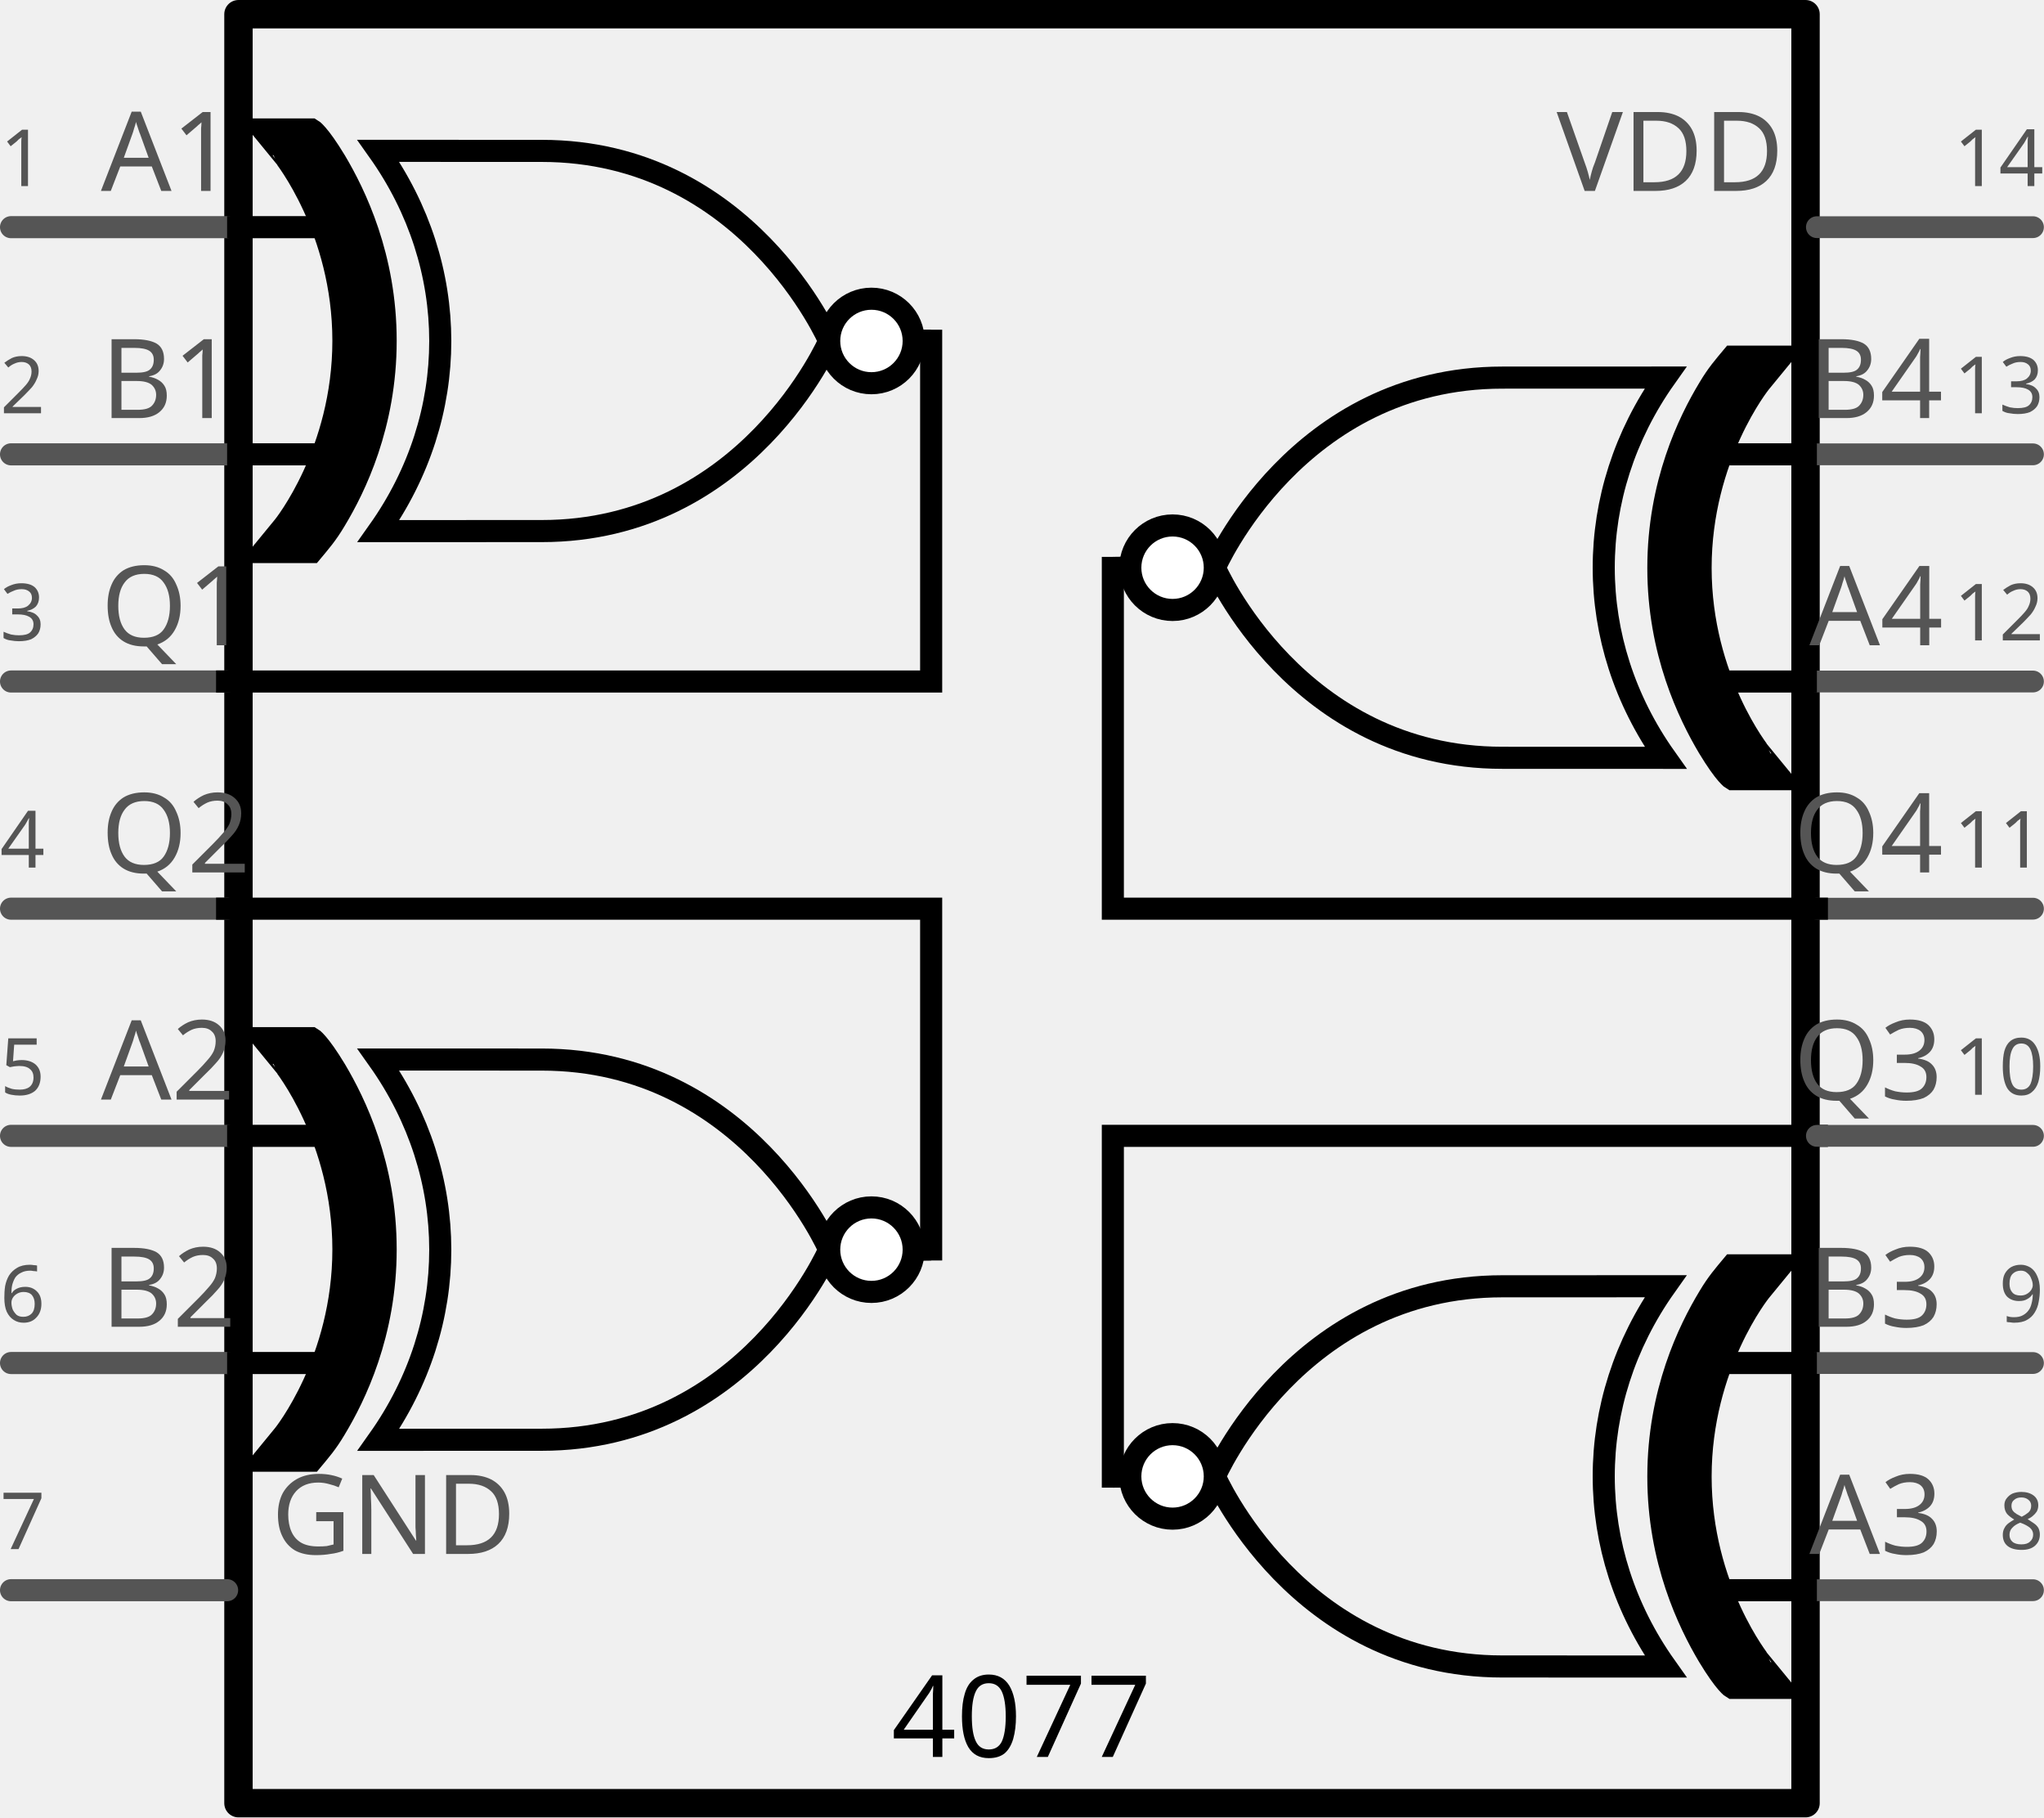
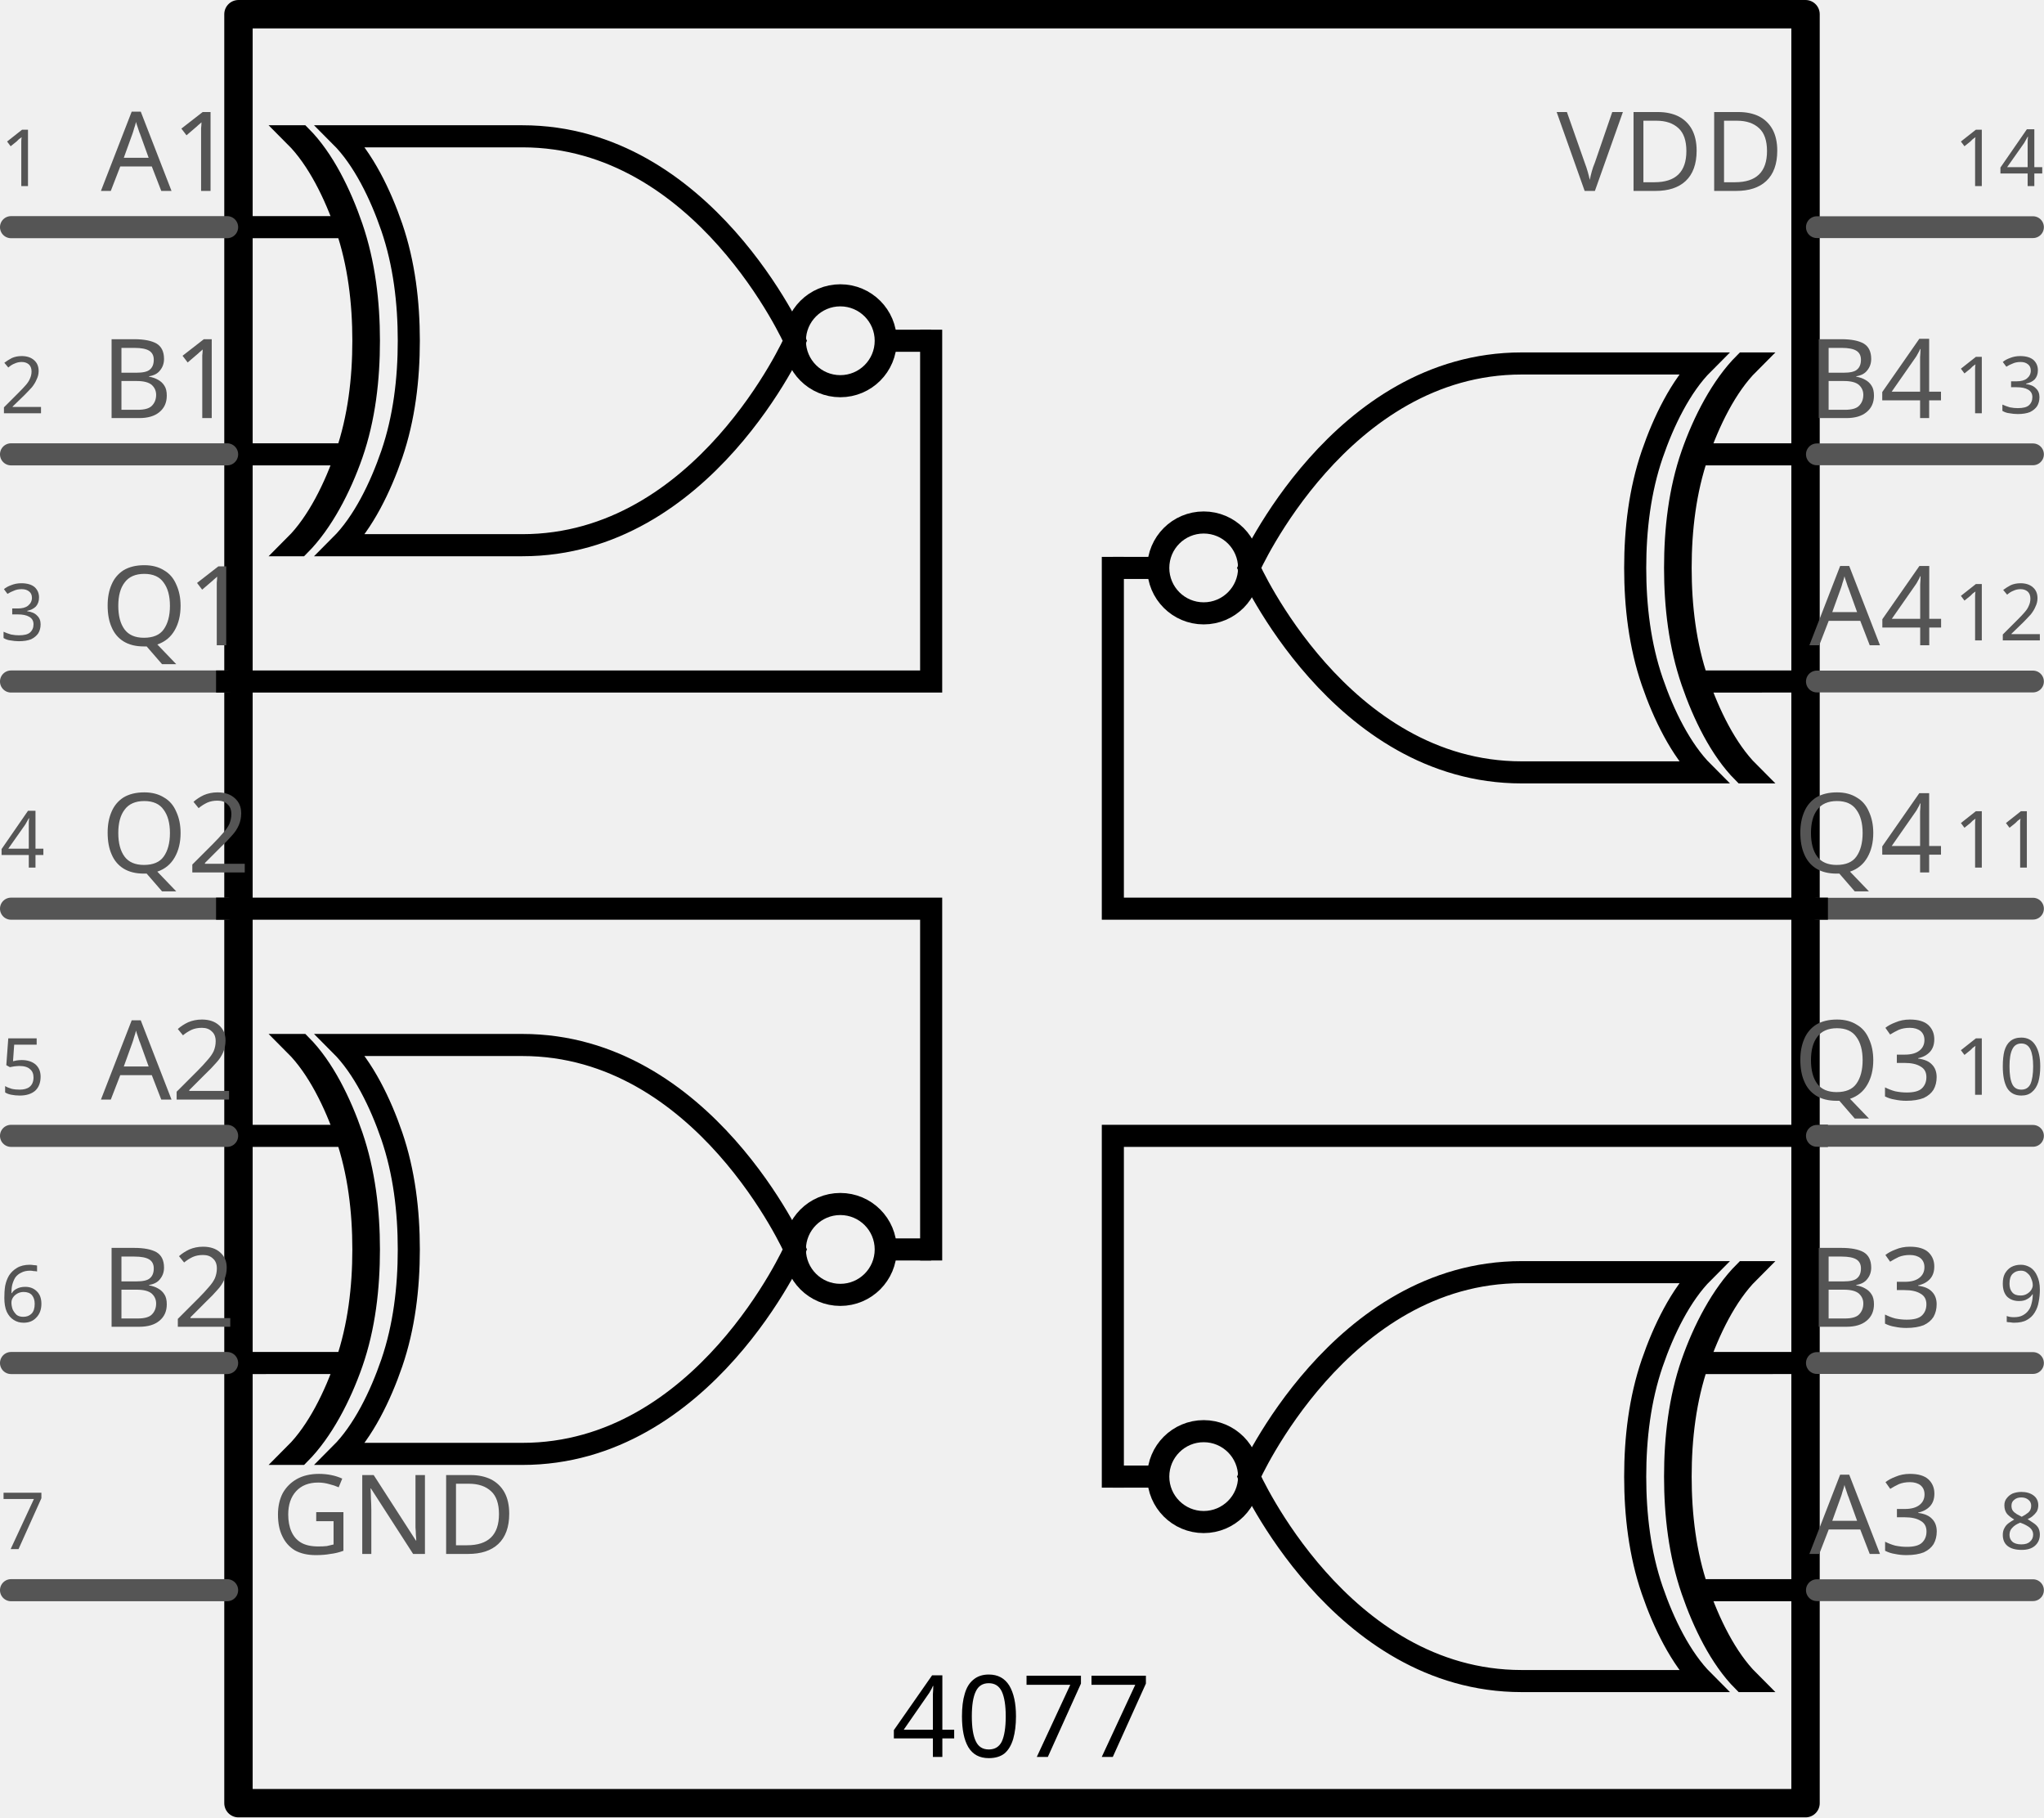
<svg xmlns="http://www.w3.org/2000/svg" xmlns:xlink="http://www.w3.org/1999/xlink" version="1.1" id="svg6563" viewBox="0 0 81 72" height="0.8in" width="0.9in">
  <defs id="defs6565" />
  <g transform="translate(0,-980.3621)" id="schematic">
    <g id="subpart1">
      <rect style="fill:none;stroke:#000000;stroke-width:1.125;stroke-linecap:round;stroke-linejoin:round" x="9.45" y="980.925" width="62.1" height="70.875" id="rect7" />
      <text font-size="4.5" id="label" x="40.476" y="1049.969" style="font-size:4.5px;font-family:'Droid Sans';text-anchor:middle;fill:#000000;stroke:none" font-family="'Droid Sans'">4077</text>
      <line style="fill:none;stroke:#555555;stroke-width:0.875;stroke-linecap:round;stroke-linejoin:round;stroke-opacity:1" x1="0.437" y1="1043.362" x2="9" y2="1043.362" id="line52" />
      <rect style="fill:none;stroke-width:0" x="0" y="1042.925" width="9" height="0.875" id="connector6pin" connectorName="7" />
      <rect style="fill:none;stroke-width:0" x="0" y="1042.925" width="0" height="0.875" id="connector6terminal" />
      <text style="font-style:normal;font-variant:normal;font-weight:normal;font-stretch:normal;font-size:3.125px;line-height:125%;font-family:'Droid Sans';-inkscape-font-specification:'Droid Sans, Normal';text-align:start;writing-mode:lr-tb;text-anchor:start;fill:#555555;fill-opacity:1;stroke:none;stroke-width:0" class="text" font-size="2.5pt" x="0" y="1041.737" id="text57">7</text>
      <line style="fill:none;stroke:#555555;stroke-width:0.864;stroke-linecap:round;stroke-linejoin:round;stroke-opacity:1" x1="72" y1="989.362" x2="80.563" y2="989.362" id="line59" />
      <rect style="fill:none;stroke-width:0" x="72" y="988.925" width="9" height="0.875" id="connector13pin" connectorname="14" />
      <text id="text6039" y="1041.925" x="10.75" style="font-style:normal;font-variant:normal;font-weight:normal;font-stretch:normal;font-size:4.375px;line-height:125%;font-family:'Droid Sans';-inkscape-font-specification:'Droid Sans, Normal';text-align:start;letter-spacing:0px;word-spacing:0px;writing-mode:lr-tb;text-anchor:start;fill:#555555;fill-opacity:1;stroke:none;stroke-width:1px;stroke-linecap:butt;stroke-linejoin:miter;stroke-opacity:1" xml:space="preserve" font-family="'Droid Sans'">
        <tspan y="1041.925" x="10.75" id="tspan6041">GND</tspan>
      </text>
      <text style="font-style:normal;font-variant:normal;font-weight:normal;font-stretch:normal;font-size:3.125px;line-height:125%;font-family:'Droid Sans';-inkscape-font-specification:'Droid Sans, Normal';text-align:end;writing-mode:lr-tb;text-anchor:end;fill:#555555;fill-opacity:1;stroke:none;stroke-width:0" class="text" font-size="2.5pt" x="81" y="987.737" id="text64">14</text>
      <rect style="fill:none;stroke-width:0" x="81" y="988.925" width="0" height="0.875" id="connector13terminal" />
      <text id="text5967" y="987.925" x="70.7" style="font-style:normal;font-variant:normal;font-weight:normal;font-stretch:normal;font-size:4.375px;line-height:125%;font-family:'Droid Sans';-inkscape-font-specification:'Droid Sans, Normal';text-align:start;letter-spacing:0px;word-spacing:0px;writing-mode:lr-tb;text-anchor:end;fill:#555555;fill-opacity:1;stroke:none;stroke-width:1px;stroke-linecap:butt;stroke-linejoin:miter;stroke-opacity:1" font-size="3.5pt" xml:space="preserve" font-family="'Droid Sans'">VDD</text>
      <g id="q4connector">
        <line id="line80" y2="1016.362" x2="80.563" y1="1016.362" x1="72" style="fill:none;stroke:#555555;stroke-width:0.864;stroke-linecap:round;stroke-linejoin:round;stroke-opacity:1" />
        <rect connectorname="11" id="connector10pin" height="0.875" width="9" y="1015.925" x="72" style="fill:none;stroke-width:0" />
        <rect style="fill:none;stroke-width:0" x="81" y="1015.925" width="0" height="0.875" id="connector10terminal" />
        <text id="text85" y="1014.737" x="81" font-size="2.5pt" class="text" style="font-style:normal;font-variant:normal;font-weight:normal;font-stretch:normal;font-size:3.125px;line-height:125%;font-family:'Droid Sans';-inkscape-font-specification:'Droid Sans, Normal';text-align:end;writing-mode:lr-tb;text-anchor:end;fill:#555555;fill-opacity:1;stroke:none;stroke-width:0">11</text>
        <text xml:space="preserve" font-size="3.5pt" style="font-style:normal;font-variant:normal;font-weight:normal;font-stretch:normal;font-size:4.375px;line-height:125%;font-family:'Droid Sans';-inkscape-font-specification:'Droid Sans, Normal';text-align:start;letter-spacing:0px;word-spacing:0px;writing-mode:lr-tb;text-anchor:end;fill:#555555;fill-opacity:1;stroke:none;stroke-width:1px;stroke-linecap:butt;stroke-linejoin:miter;stroke-opacity:1" x="77" y="1014.925" id="text5979">Q4</text>
        <path id="path9336" d="m 44.1,1002.862 0,13.5 27.9,0" style="fill:none;stroke:#000000;stroke-width:0.875;stroke-linecap:square;stroke-linejoin:miter;stroke-miterlimit:4;stroke-dasharray:none;stroke-opacity:1" />
      </g>
      <g id="q3connector">
        <path style="fill:none;stroke:#000000;stroke-width:0.875;stroke-linecap:square;stroke-linejoin:miter;stroke-miterlimit:4;stroke-dasharray:none;stroke-opacity:1" d="m 44.1,1038.862 0,-13.5 27.9,0" id="path9380" />
        <line style="fill:none;stroke:#555555;stroke-width:0.864;stroke-linecap:round;stroke-linejoin:round;stroke-opacity:1" x1="72" y1="1025.362" x2="80.563" y2="1025.362" id="line87" />
        <rect style="fill:none;stroke-width:0" x="72" y="1024.925" width="9" height="0.875" id="connector9pin" connectorname="10" />
        <text style="font-style:normal;font-variant:normal;font-weight:normal;font-stretch:normal;font-size:3.125px;line-height:125%;font-family:'Droid Sans';-inkscape-font-specification:'Droid Sans, Normal';text-align:end;writing-mode:lr-tb;text-anchor:end;fill:#555555;fill-opacity:1;stroke:none;stroke-width:0" class="text" font-size="2.5pt" x="81" y="1023.737" id="text92">10</text>
        <text xml:space="preserve" font-size="3.5pt" style="font-style:normal;font-variant:normal;font-weight:normal;font-stretch:normal;font-size:4.375px;line-height:125%;font-family:'Droid Sans';-inkscape-font-specification:'Droid Sans, Normal';text-align:start;letter-spacing:0px;word-spacing:0px;writing-mode:lr-tb;text-anchor:end;fill:#555555;fill-opacity:1;stroke:none;stroke-width:1px;stroke-linecap:butt;stroke-linejoin:miter;stroke-opacity:1" x="77" y="1023.925" id="text5973">Q3</text>
        <rect style="fill:none;stroke-width:0" x="81" y="1024.925" width="0" height="0.875" id="connector9terminal" />
      </g>
      <g id="q2connector">
        <line id="line31" y2="1016.362" x2="9" y1="1016.362" x1="0.437" style="fill:none;stroke:#555555;stroke-width:0.875;stroke-linecap:round;stroke-linejoin:round;stroke-opacity:1" />
        <rect connectorName="4" id="connector3pin" height="0.875" width="9" y="1015.925" x="5.5915206e-009" style="fill:none;stroke-width:0" />
        <rect style="fill:none;stroke-width:0" x="0" y="1015.925" width="0" height="0.875" id="connector3terminal" />
        <text id="text36" y="1014.737" x="0" font-size="2.5pt" class="text" style="font-style:normal;font-variant:normal;font-weight:normal;font-stretch:normal;font-size:3.125px;line-height:125%;font-family:'Droid Sans';-inkscape-font-specification:'Droid Sans, Normal';text-align:start;writing-mode:lr-tb;text-anchor:start;fill:#555555;fill-opacity:1;stroke:none;stroke-width:0">4</text>
        <text id="text6033" y="1014.925" x="4" style="font-style:normal;font-variant:normal;font-weight:normal;font-stretch:normal;font-size:4.375px;line-height:125%;font-family:'Droid Sans';-inkscape-font-specification:'Droid Sans, Normal';text-align:start;letter-spacing:0px;word-spacing:0px;writing-mode:lr-tb;text-anchor:start;fill:#555555;fill-opacity:1;stroke:none;stroke-width:1px;stroke-linecap:butt;stroke-linejoin:miter;stroke-opacity:1" font-size="3.5pt" xml:space="preserve">Q2</text>
        <path id="path9358" d="m 36.9,1029.862 0,-13.5 -27.9,0" style="fill:none;stroke:#000000;stroke-width:0.875;stroke-linecap:square;stroke-linejoin:miter;stroke-miterlimit:4;stroke-dasharray:none;stroke-opacity:1" />
      </g>
      <g id="q1connector">
        <line style="fill:none;stroke:#555555;stroke-width:0.875;stroke-linecap:round;stroke-linejoin:round;stroke-opacity:1" x1="0.437" y1="1007.362" x2="9" y2="1007.362" id="line24" />
        <text style="font-style:normal;font-variant:normal;font-weight:normal;font-stretch:normal;font-size:3.125px;line-height:125%;font-family:'Droid Sans';-inkscape-font-specification:'Droid Sans, Normal';text-align:left;writing-mode:lr-tb;fill:#555555;fill-opacity:1;stroke:none;stroke-width:0" class="text" font-size="2.5pt" x="0" y="1005.737" id="text29">3</text>
        <text xml:space="preserve" font-size="3.5pt" style="font-style:normal;font-variant:normal;font-weight:normal;font-stretch:normal;font-size:4.375px;line-height:125%;font-family:'Droid Sans';-inkscape-font-specification:'Droid Sans, Normal';text-align:start;letter-spacing:0px;word-spacing:0px;writing-mode:lr-tb;text-anchor:start;fill:#555555;fill-opacity:1;stroke:none;stroke-width:1px;stroke-linecap:butt;stroke-linejoin:miter;stroke-opacity:1" x="4" y="1005.925" id="text5961">Q1</text>
        <rect style="fill:none;stroke-width:0" x="0" y="1006.925" width="9" height="0.875" id="connector2pin" connectorName="3" />
        <rect style="fill:none;stroke-width:0" x="0" y="1006.925" width="0" height="0.875" id="connector2terminal" />
        <path style="fill:none;stroke:#000000;stroke-width:0.875;stroke-linecap:square;stroke-linejoin:miter;stroke-miterlimit:4;stroke-dasharray:none;stroke-opacity:1" d="m 36.9,993.862 0,13.5 -27.9,0" id="path8338" />
      </g>
    </g>
    <g id="subpart2">
      <rect style="fill:none;stroke-width:0" x="0" y="988.925" width="0" height="0.875" id="connector0terminal" />
      <rect style="fill:none;stroke-width:0" x="0" y="997.925" width="0" height="0.875" id="connector1terminal" />
      <line id="line10" y2="989.362" x2="9" y1="989.362" x1="0.437" style="fill:none;stroke:#555555;stroke-width:0.875;stroke-linecap:round;stroke-linejoin:round;stroke-opacity:1" />
      <rect connectorName="1" id="connector0pin" height="0.875" width="9" y="988.925" x="0" style="fill:none;stroke-width:0" />
      <line id="line17" y2="998.362" x2="9" y1="998.362" x1="0.437" style="fill:none;stroke:#555555;stroke-width:0.875;stroke-linecap:round;stroke-linejoin:round;stroke-opacity:1" />
      <rect connectorName="2" id="connector1pin" height="0.875" width="9" y="997.925" x="0" style="fill:none;stroke-width:0" />
      <text id="text15" y="987.737" x="0" font-size="2.5pt" class="text" style="font-style:normal;font-variant:normal;font-weight:normal;font-stretch:normal;font-size:3.125px;line-height:125%;font-family:'Droid Sans';-inkscape-font-specification:'Droid Sans, Normal';text-align:start;writing-mode:lr-tb;text-anchor:start;fill:#555555;fill-opacity:1;stroke:none;stroke-width:0">1</text>
      <text id="text22" y="996.737" x="0" font-size="2.5pt" class="text" style="font-style:normal;font-variant:normal;font-weight:normal;font-stretch:normal;font-size:3.125px;line-height:125%;font-family:'Droid Sans';-inkscape-font-specification:'Droid Sans, Normal';text-align:start;writing-mode:lr-tb;text-anchor:start;fill:#555555;fill-opacity:1;stroke:none;stroke-width:0">2</text>
      <text xml:space="preserve" font-size="3.5pt" style="font-style:normal;font-variant:normal;font-weight:normal;font-stretch:normal;font-size:4.375px;line-height:125%;font-family:'Droid Sans';-inkscape-font-specification:'Droid Sans, Normal';text-align:start;letter-spacing:0px;word-spacing:0px;writing-mode:lr-tb;text-anchor:start;fill:#555555;fill-opacity:1;stroke:none;stroke-width:1px;stroke-linecap:butt;stroke-linejoin:miter;stroke-opacity:1" x="4" y="996.925" id="text5937" font-family="'Droid Sans'">B1</text>
      <text id="text5913" y="987.925" x="4" style="font-style:normal;font-variant:normal;font-weight:normal;font-stretch:normal;font-size:4.375px;line-height:125%;font-family:'Droid Sans';-inkscape-font-specification:'Droid Sans, Normal';text-align:start;letter-spacing:0px;word-spacing:0px;writing-mode:lr-tb;text-anchor:start;fill:#555555;fill-opacity:1;stroke:none;stroke-width:1px;stroke-linecap:butt;stroke-linejoin:miter;stroke-opacity:1" font-size="3.5pt" xml:space="preserve" font-family="'Droid Sans'">A1</text>
      <text style="font-style:normal;font-variant:normal;font-weight:normal;font-stretch:normal;font-size:3.125px;line-height:125%;font-family:'Droid Sans';-inkscape-font-specification:'Droid Sans, Normal';text-align:center;writing-mode:lr-tb;text-anchor:middle;display:none;fill:#555555;fill-opacity:1;stroke:none;stroke-width:0" class="text" font-size="2.5pt" x="42.349" y="992.237" id="text9783" font-family="'Droid Sans'">3</text>
      <text xml:space="preserve" font-size="3.5pt" style="font-style:normal;font-variant:normal;font-weight:normal;font-stretch:normal;font-size:4.375px;line-height:125%;font-family:'Droid Sans';-inkscape-font-specification:'Droid Sans, Normal';text-align:start;letter-spacing:0px;word-spacing:0px;writing-mode:lr-tb;text-anchor:start;display:none;fill:#555555;fill-opacity:1;stroke:none;stroke-width:1px;stroke-linecap:butt;stroke-linejoin:miter;stroke-opacity:1" x="36.264" y="992.425" id="text9787">Q1</text>
-       <g id="allSymbols0">
-         <g id="4001_1" transform="matrix(0.4511554,0,0,-0.4511554,1.546695,1005.153)" style="display:none;stroke-width:0.281;stroke-miterlimit:4;stroke-dasharray:none">
-           <path id="path8522" d="m 70.877,25 7.485,0.026" style="fill:none;stroke:#000000;stroke-width:1.939;stroke-linecap:butt;stroke-linejoin:miter;stroke-miterlimit:4;stroke-dasharray:none;stroke-opacity:1" />
-           <path id="path8340" d="m 24.5,15.051 -7.98,-10e-6" style="fill:none;stroke:#000000;stroke-width:1.939;stroke-linecap:butt;stroke-linejoin:miter;stroke-miterlimit:4;stroke-dasharray:none;stroke-opacity:1" />
-           <path transform="translate(8.122133e-8,-1.1452383e-5)" id="path8342" d="m 24.5,35 -7.98,0" style="fill:none;stroke:#000000;stroke-width:1.939;stroke-linecap:butt;stroke-linejoin:miter;stroke-miterlimit:4;stroke-dasharray:none;stroke-opacity:1" />
-           <g transform="translate(-6.78125,-0.0153445)" id="g8344" style="stroke-width:1.939;stroke-miterlimit:4;stroke-dasharray:none">
-             <g id="g8346" transform="translate(26.5,-39.5)" style="stroke-width:1.939;stroke-miterlimit:4;stroke-dasharray:none">
-               <path id="path8348" style="opacity:1;fill:none;fill-opacity:1;stroke:#000000;stroke-width:1.939;stroke-linecap:butt;stroke-linejoin:miter;stroke-miterlimit:4;stroke-dasharray:none;stroke-opacity:1" d="m 44.5,64.515 c 0,0 -8,18.515 -28,18.515 l -15.904,0.005 C 8.626,71.72 8.634,57.32 0.607,45.995 L 16.5,46 c 20,0 28,18.515 28,18.515 z" />
-               <circle transform="translate(-26.5,39.5)" id="circle8350" style="display:inline;overflow:visible;visibility:visible;fill:#ffffff;fill-opacity:1;stroke:#000000;stroke-width:1.939;stroke-linejoin:miter;stroke-miterlimit:4;stroke-dasharray:none;stroke-opacity:1;marker:none;enable-background:accumulate" cx="75" cy="25" r="4" />
-             </g>
-           </g>
+       <g style="stroke-width:0.875;stroke-miterlimit:4;stroke-dasharray:none" transform="matrix(0.9997766,0,0,0.9997766,0.9053753,0.2208989)" id="allSymbols0">
+         <g style="display:none;stroke-width:1.75;stroke-miterlimit:4;stroke-dasharray:none" transform="matrix(0.5001117,0,0,0.5001117,22.50277,418.0536)" id="4001_0">
+           <path style="fill:none;fill-rule:evenodd;stroke:#000000;stroke-width:1.75;stroke-linecap:butt;stroke-linejoin:miter;stroke-miterlimit:4;stroke-dasharray:none;stroke-opacity:1" d="m -19.806,1135.162 14.4,0 c 14.4,0 21.6,16.2 21.6,16.2 0,0 -7.2,16.2 -21.6,16.2 l -14.4,0 c 1.8,-1.8 3.156,-4.596 4.05,-7.2 0.985,-2.869 1.35,-5.966 1.35,-9 8e-6,-3.034 -0.365,-6.131 -1.35,-9 -0.894,-2.604 -2.25,-5.4 -4.05,-7.2 z" id="body-4001-0" />
+           <path style="fill:none;fill-rule:evenodd;stroke:#000000;stroke-width:1.75;stroke-linecap:butt;stroke-linejoin:miter;stroke-miterlimit:4;stroke-dasharray:none;stroke-opacity:1" d="m -27.006,1142.362 11.25,-2e-4" id="a-pin-4001-0" />
+           <path style="fill:none;fill-rule:evenodd;stroke:#000000;stroke-width:1.75;stroke-linecap:butt;stroke-linejoin:miter;stroke-miterlimit:4;stroke-dasharray:none;stroke-opacity:1" d="m -27.006,1160.362 11.25,-2e-4" id="b-pin-4001-0" />
+           <path style="fill:none;fill-rule:evenodd;stroke:#000000;stroke-width:1.75;stroke-linecap:butt;stroke-linejoin:miter;stroke-miterlimit:4;stroke-dasharray:none;stroke-opacity:1" d="m 23.394,1151.362 3.6,0" id="q-pin-4001-0" />
+           <circle style="fill:none;fill-opacity:0.441;stroke:#000000;stroke-width:1.75;stroke-linecap:butt;stroke-linejoin:miter;stroke-miterlimit:4;stroke-dasharray:none;stroke-dashoffset:0;stroke-opacity:1" id="not-q-4001-0" cx="19.794" cy="1151.362" r="3.6" />
        </g>
-         <g id="4011_1" transform="translate(72,945)" style="display:none">
-           <path id="path13143" d="m -35.786,48.874 0.686,-0.012" style="fill:none;stroke:#000000;stroke-width:0.875;stroke-linecap:butt;stroke-linejoin:miter;stroke-miterlimit:4;stroke-dasharray:none;stroke-opacity:1" />
-           <path id="path13145" d="m -59.4,53.362 -3.6,4e-6" style="fill:none;stroke:#000000;stroke-width:0.875;stroke-linecap:butt;stroke-linejoin:miter;stroke-miterlimit:4;stroke-dasharray:none;stroke-opacity:1" />
-           <path id="path13147" d="m -59.4,44.362 -3.6,0" style="fill:none;stroke:#000000;stroke-width:0.875;stroke-linecap:butt;stroke-linejoin:miter;stroke-miterlimit:4;stroke-dasharray:none;stroke-opacity:1" />
-           <g style="stroke:#000000;stroke-width:1.888;stroke-miterlimit:4;stroke-dasharray:none" id="g8370-6" transform="matrix(0.4630268,0,0,-0.4637432,-72.59626,59.73756)">
-             <circle r="4" cy="25" cx="75" style="display:inline;overflow:visible;visibility:visible;fill:none;fill-opacity:1;stroke:#000000;stroke-width:1.888;stroke-linejoin:miter;stroke-miterlimit:4;stroke-dasharray:none;stroke-opacity:1;marker:none;enable-background:accumulate" id="circle8372-9" transform="translate(0.5,-1.5)" />
-             <path d="m 51.915,41.5 c 9.963,0 18.049,-8.086 18.049,-18.049 0,-9.963 -8.086,-18.049 -18.049,-18.049 l -23.415,0 0,36.098 23.415,0 z" style="fill:none;fill-opacity:1;stroke:#000000;stroke-width:1.888;stroke-linecap:butt;stroke-linejoin:miter;stroke-miterlimit:4;stroke-dasharray:none;stroke-opacity:1" id="path8374-3" />
-           </g>
+         <g style="display:none;stroke-width:1.75;stroke-miterlimit:4;stroke-dasharray:none" transform="matrix(0.5001117,0,0,0.5001117,22.50277,418.0536)" id="4011_0">
+           <path id="body-4011-0" d="m -19.806,1135.162 14.4,0 c 14.4,0 21.6,7.2 21.6,16.2 0,9 -7.2,16.2 -21.6,16.2 l -14.4,0 0,-7.2 0,-9 0,-9 z" style="fill:none;fill-rule:evenodd;stroke:#000000;stroke-width:1.75;stroke-linecap:butt;stroke-linejoin:miter;stroke-miterlimit:4;stroke-dasharray:none;stroke-opacity:1" />
+           <path id="a-pin-4011-0" d="m -27.006,1142.362 7.2,0" style="fill:none;fill-rule:evenodd;stroke:#000000;stroke-width:1.75;stroke-linecap:butt;stroke-linejoin:miter;stroke-miterlimit:4;stroke-dasharray:none;stroke-opacity:1" />
+           <path id="b-pin-4011-0" d="m -27.006,1160.362 7.2,0" style="fill:none;fill-rule:evenodd;stroke:#000000;stroke-width:1.75;stroke-linecap:butt;stroke-linejoin:miter;stroke-miterlimit:4;stroke-dasharray:none;stroke-opacity:1" />
+           <path id="q-pin-4011-0" d="m 23.394,1151.362 3.6,0" style="fill:none;fill-rule:evenodd;stroke:#000000;stroke-width:1.75;stroke-linecap:butt;stroke-linejoin:miter;stroke-miterlimit:4;stroke-dasharray:none;stroke-opacity:1" />
+           <circle r="3.6" cy="1151.362" cx="19.794" id="not-q-4011-0" style="fill:none;fill-opacity:0.441;stroke:#000000;stroke-width:1.75;stroke-linecap:butt;stroke-linejoin:miter;stroke-miterlimit:4;stroke-dasharray:none;stroke-dashoffset:0;stroke-opacity:1" />
        </g>
-         <g id="4070_1" transform="translate(72,926.9999)" style="display:none">
-           <g style="stroke:#000000;stroke-width:2.091;stroke-miterlimit:4;stroke-dasharray:none" id="g8394-9" transform="matrix(0.4185,0,0,-0.4185,-68.64448,77.4745)">
-             <g style="stroke:#000000;stroke-width:2.091;stroke-miterlimit:4;stroke-dasharray:none" transform="translate(26.5,-39.5)" id="g8396-3">
-               <path d="m -2.75,81.5 c -1.597,2.644 -2.25,3 -2.25,3 l -4.656,0 2,-2.438 C -7.656,82.063 -2,75.062 -2,64.5 -2,53.938 -7.656,46.938 -7.656,46.938 l -2,-2.438 4.656,0 c 0.781,0.938 1.422,1.656 2.219,3 C -0.909,50.6 2,56.527 2,64.5 2,72.451 -0.897,78.379 -2.75,81.5 Z" style="fill:#000000;fill-opacity:1;fill-rule:evenodd;stroke:#000000;stroke-width:2.091;stroke-linecap:butt;stroke-linejoin:miter;stroke-miterlimit:4;stroke-dasharray:none;stroke-opacity:1" id="path8398-3" />
-             </g>
-             <g style="stroke:#000000;stroke-width:2.091;stroke-miterlimit:4;stroke-dasharray:none" id="g8400-6" transform="translate(26,-39.53592)">
-               <path id="path8402-0" style="opacity:1;fill:none;fill-opacity:1;stroke:#000000;stroke-width:2.091;stroke-linecap:butt;stroke-linejoin:miter;stroke-miterlimit:4;stroke-dasharray:none;stroke-opacity:1" d="m 44.5,64.515 c 0,0 -7.779,17.995 -27.225,17.995 l -15.464,0.005 C 9.619,71.518 9.627,57.522 1.822,46.515 l 15.453,0.005 c 19.446,0 27.225,17.995 27.225,17.995 z" />
-             </g>
-           </g>
-           <path id="path13006" d="m -39.102,66.874 4.002,-0.012" style="fill:none;stroke:#000000;stroke-width:0.875;stroke-linecap:butt;stroke-linejoin:miter;stroke-miterlimit:4;stroke-dasharray:none;stroke-opacity:1" />
-           <path id="path13008" d="m -59.4,71.362 -3.6,4e-6" style="fill:none;stroke:#000000;stroke-width:0.875;stroke-linecap:butt;stroke-linejoin:miter;stroke-miterlimit:4;stroke-dasharray:none;stroke-opacity:1" />
-           <path id="path13010" d="m -59.4,62.362 -3.6,0" style="fill:none;stroke:#000000;stroke-width:0.875;stroke-linecap:butt;stroke-linejoin:miter;stroke-miterlimit:4;stroke-dasharray:none;stroke-opacity:1" />
+         <g style="display:none;stroke-width:1.75;stroke-miterlimit:4;stroke-dasharray:none" transform="matrix(0.5001117,0,0,0.5001117,22.50277,418.0536)" id="4070_0">
+           <path style="fill:none;fill-rule:evenodd;stroke:#000000;stroke-width:1.75;stroke-linecap:butt;stroke-linejoin:miter;stroke-miterlimit:4;stroke-dasharray:none;stroke-opacity:1" d="m -19.806,1135.162 14.4,0 c 14.4,0 21.6,16.2 21.6,16.2 0,0 -7.2,16.2 -21.6,16.2 l -14.4,0 c 1.8,-1.8 3.156,-4.596 4.05,-7.2 0.985,-2.869 1.35,-5.966 1.35,-9 8e-6,-3.034 -0.365,-6.131 -1.35,-9 -0.894,-2.604 -2.25,-5.4 -4.05,-7.2 z" id="body-4070-0" />
+           <path id="xbar-4070-0" d="m -23.069,1167.562 -0.337,0 c 1.8,-1.8 3.156,-4.596 4.05,-7.2 0.985,-2.869 1.35,-5.966 1.35,-9 8e-6,-3.034 -0.365,-6.131 -1.35,-9 -0.894,-2.604 -2.25,-5.4 -4.05,-7.2 l 0.438,0 c 1.8,1.8 3.157,4.595 4.051,7.2 0.985,2.869 1.35,5.967 1.349,9 -10e-6,3.034 -0.35,6.136 -1.349,9 -0.913,2.615 -2.351,5.4 -4.151,7.2 z" style="fill:none;fill-rule:evenodd;stroke:#000000;stroke-width:1.75;stroke-linecap:butt;stroke-linejoin:miter;stroke-miterlimit:4;stroke-dasharray:none;stroke-opacity:1" />
+           <path style="fill:none;fill-rule:evenodd;stroke:#000000;stroke-width:1.75;stroke-linecap:butt;stroke-linejoin:miter;stroke-miterlimit:4;stroke-dasharray:none;stroke-opacity:1" d="m -27.006,1142.362 7.65,-3e-4" id="a-pin-4070-0" />
+           <path style="fill:none;fill-rule:evenodd;stroke:#000000;stroke-width:1.75;stroke-linecap:butt;stroke-linejoin:miter;stroke-miterlimit:4;stroke-dasharray:none;stroke-opacity:1" d="m -27.006,1160.362 7.65,-6e-4" id="b-pin-4070-0" />
+           <path style="fill:none;fill-rule:evenodd;stroke:#000000;stroke-width:1.75;stroke-linecap:butt;stroke-linejoin:miter;stroke-miterlimit:4;stroke-dasharray:none;stroke-opacity:1" d="m 16.194,1151.362 10.8,0" id="q-pin-4070-0" />
        </g>
-         <g id="4071_1" transform="translate(72,908.9999)" style="display:none">
-           <path id="path8422-2" style="fill:none;fill-opacity:1;stroke:#000000;stroke-width:0.875;stroke-linecap:butt;stroke-linejoin:miter;stroke-miterlimit:4;stroke-dasharray:none;stroke-opacity:1" d="m -41.482,84.862 c 0,0 -3.617,-8.368 -12.66,-8.368 l -7.191,-0.002 c 3.631,5.114 3.634,11.622 0.005,16.74 l 7.186,-0.002 c 9.043,0 12.66,-8.368 12.66,-8.368 z" />
-           <path style="fill:none;stroke:#000000;stroke-width:0.875;stroke-linecap:butt;stroke-linejoin:miter;stroke-miterlimit:4;stroke-dasharray:none;stroke-opacity:1" d="m -41.487,84.874 6.387,-0.012" id="path13014" />
-           <path style="fill:none;stroke:#000000;stroke-width:0.875;stroke-linecap:butt;stroke-linejoin:miter;stroke-miterlimit:4;stroke-dasharray:none;stroke-opacity:1" d="m -59.4,89.362 -3.6,4e-6" id="path13016" />
-           <path style="fill:none;stroke:#000000;stroke-width:0.875;stroke-linecap:butt;stroke-linejoin:miter;stroke-miterlimit:4;stroke-dasharray:none;stroke-opacity:1" d="m -59.4,80.362 -3.6,0" id="path13018" />
+         <g style="display:none;stroke-width:1.75;stroke-miterlimit:4;stroke-dasharray:none" transform="matrix(0.5001117,0,0,0.5001117,22.50277,418.0536)" id="4071_0">
+           <path id="body-4071-0" d="m -19.806,1135.162 14.4,0 c 14.4,0 21.6,16.2 21.6,16.2 0,0 -7.2,16.2 -21.6,16.2 l -14.4,0 c 1.8,-1.8 3.156,-4.596 4.05,-7.2 0.985,-2.869 1.35,-5.966 1.35,-9 8e-6,-3.034 -0.365,-6.131 -1.35,-9 -0.894,-2.604 -2.25,-5.4 -4.05,-7.2 z" style="fill:none;fill-rule:evenodd;stroke:#000000;stroke-width:1.75;stroke-linecap:butt;stroke-linejoin:miter;stroke-miterlimit:4;stroke-dasharray:none;stroke-opacity:1" />
+           <path id="a-pin-4071-0" d="m -27.006,1142.362 11.25,-2e-4" style="fill:none;fill-rule:evenodd;stroke:#000000;stroke-width:1.75;stroke-linecap:butt;stroke-linejoin:miter;stroke-miterlimit:4;stroke-dasharray:none;stroke-opacity:1" />
+           <path id="b-pin-4071-0" d="m -27.006,1160.362 11.25,-2e-4" style="fill:none;fill-rule:evenodd;stroke:#000000;stroke-width:1.75;stroke-linecap:butt;stroke-linejoin:miter;stroke-miterlimit:4;stroke-dasharray:none;stroke-opacity:1" />
+           <path id="q-pin-4071-0" d="m 16.194,1151.362 10.8,0" style="fill:none;fill-rule:evenodd;stroke:#000000;stroke-width:1.75;stroke-linecap:butt;stroke-linejoin:miter;stroke-miterlimit:4;stroke-dasharray:none;stroke-opacity:1" />
        </g>
-         <g id="4077_1" transform="translate(72,890.9999)" style="">
-           <g style="stroke:#000000;stroke-width:2.091;stroke-miterlimit:4;stroke-dasharray:none" id="g12739" transform="matrix(0.4185,0,0,-0.4185,433.9412,-75.07255)">
-             <g transform="translate(-1200.922,-450.1728)" id="g8442-3" style="stroke:#000000;stroke-width:2.091;stroke-miterlimit:4;stroke-dasharray:none">
-               <g id="g8444-2" transform="translate(26.5,-39.5)" style="stroke:#000000;stroke-width:2.091;stroke-miterlimit:4;stroke-dasharray:none">
-                 <path id="path8446-2" style="fill:#000000;fill-opacity:1;fill-rule:evenodd;stroke:#000000;stroke-width:2.091;stroke-linecap:butt;stroke-linejoin:miter;stroke-miterlimit:4;stroke-dasharray:none;stroke-opacity:1" d="m -2.75,81.5 c -1.597,2.644 -2.25,3 -2.25,3 l -4.656,0 2,-2.438 C -7.656,82.063 -2,75.062 -2,64.5 -2,53.938 -7.656,46.938 -7.656,46.938 l -2,-2.438 4.656,0 c 0.781,0.938 1.422,1.656 2.219,3 C -0.909,50.6 2,56.527 2,64.5 2,72.451 -0.897,78.379 -2.75,81.5 Z" />
-               </g>
-               <g transform="translate(26,-39.53592)" id="g8448-6" style="stroke:#000000;stroke-width:2.091;stroke-miterlimit:4;stroke-dasharray:none">
-                 <path d="m 44.5,64.515 c 0,0 -7.779,17.995 -27.225,17.995 l -15.464,0.005 C 9.619,71.518 9.627,57.522 1.822,46.515 l 15.453,0.005 c 19.446,0 27.225,17.995 27.225,17.995 z" style="opacity:1;fill:none;fill-opacity:1;stroke:#000000;stroke-width:2.091;stroke-linecap:butt;stroke-linejoin:miter;stroke-miterlimit:4;stroke-dasharray:none;stroke-opacity:1" id="path8450-9" />
-               </g>
-             </g>
-             <circle transform="scale(1,-1)" id="circle8452-0" style="display:inline;overflow:visible;visibility:visible;fill:#ffffff;fill-opacity:1;stroke:#000000;stroke-width:2.091;stroke-linejoin:miter;stroke-miterlimit:4;stroke-dasharray:none;stroke-opacity:1;marker:none;enable-background:accumulate" cx="-1126.422" cy="425.193" r="4" />
-           </g>
-           <path id="path13022" d="m -35.943,102.874 0.839,-0.012" style="fill:none;stroke:#000000;stroke-width:0.875;stroke-linecap:butt;stroke-linejoin:miter;stroke-miterlimit:4;stroke-dasharray:none;stroke-opacity:1" />
-           <path id="path13024" d="m -59.4,107.362 -3.6,10e-6" style="fill:none;stroke:#000000;stroke-width:0.875;stroke-linecap:butt;stroke-linejoin:miter;stroke-miterlimit:4;stroke-dasharray:none;stroke-opacity:1" />
-           <path id="path13026" d="m -59.4,98.362 -3.6,0" style="fill:none;stroke:#000000;stroke-width:0.875;stroke-linecap:butt;stroke-linejoin:miter;stroke-miterlimit:4;stroke-dasharray:none;stroke-opacity:1" />
+         <g style=";stroke-width:1.75;stroke-miterlimit:4;stroke-dasharray:none" transform="matrix(0.5001117,0,0,0.5001117,22.50277,418.0536)" id="4077_0">
+           <path style="fill:none;fill-rule:evenodd;stroke:#000000;stroke-width:1.75;stroke-linecap:butt;stroke-linejoin:miter;stroke-miterlimit:4;stroke-dasharray:none;stroke-opacity:1" d="m -19.806,1135.162 14.4,0 c 14.4,0 21.6,16.2 21.6,16.2 0,0 -7.2,16.2 -21.6,16.2 l -14.4,0 c 1.8,-1.8 3.156,-4.596 4.05,-7.2 0.985,-2.869 1.35,-5.966 1.35,-9 8e-6,-3.034 -0.365,-6.131 -1.35,-9 -0.894,-2.604 -2.25,-5.4 -4.05,-7.2 z" id="body-4077-0" />
+           <path id="xbar-4077-0" d="m -23.069,1167.562 -0.337,0 c 1.8,-1.8 3.156,-4.596 4.05,-7.2 0.985,-2.869 1.35,-5.966 1.35,-9 8e-6,-3.034 -0.365,-6.131 -1.35,-9 -0.894,-2.604 -2.25,-5.4 -4.05,-7.2 l 0.438,0 c 1.8,1.8 3.157,4.595 4.051,7.2 0.985,2.869 1.35,5.967 1.349,9 -10e-6,3.034 -0.35,6.136 -1.349,9 -0.913,2.615 -2.351,5.4 -4.151,7.2 z" style="fill:none;fill-rule:evenodd;stroke:#000000;stroke-width:1.75;stroke-linecap:butt;stroke-linejoin:miter;stroke-miterlimit:4;stroke-dasharray:none;stroke-opacity:1" />
+           <path style="fill:none;fill-rule:evenodd;stroke:#000000;stroke-width:1.75;stroke-linecap:butt;stroke-linejoin:miter;stroke-miterlimit:4;stroke-dasharray:none;stroke-opacity:1" d="m -27.006,1142.362 7.65,-3e-4" id="a-pin-4077-0" />
+           <path style="fill:none;fill-rule:evenodd;stroke:#000000;stroke-width:1.75;stroke-linecap:butt;stroke-linejoin:miter;stroke-miterlimit:4;stroke-dasharray:none;stroke-opacity:1" d="m -27.006,1160.362 7.65,-6e-4" id="b-pin-4077-0" />
+           <path style="fill:none;fill-rule:evenodd;stroke:#000000;stroke-width:1.75;stroke-linecap:butt;stroke-linejoin:miter;stroke-miterlimit:4;stroke-dasharray:none;stroke-opacity:1" d="m 23.394,1151.362 3.6,0" id="q-pin-4077-0" />
+           <circle style="fill:none;fill-opacity:0.441;stroke:#000000;stroke-width:1.75;stroke-linecap:butt;stroke-linejoin:miter;stroke-miterlimit:4;stroke-dasharray:none;stroke-dashoffset:0;stroke-opacity:1" id="not-q-4077-0" cx="19.794" cy="1151.362" r="3.6" />
        </g>
-         <g id="4081_1" transform="translate(72,872.9999)" style="display:none">
-           <g id="g8470-1" transform="matrix(0.465,0,0,-0.465,-72.01738,132.4872)" style="stroke:#000000;stroke-width:1.882;stroke-miterlimit:4;stroke-dasharray:none">
-             <path d="m 50.494,43 c 9.939,0 18.006,-8.064 18.006,-18 C 68.5,15.064 60.433,7 50.494,7 l -23.36,0 0,36 23.36,0 z" style="fill:none;fill-opacity:1;stroke:#000000;stroke-width:1.882;stroke-linecap:butt;stroke-linejoin:miter;stroke-miterlimit:4;stroke-dasharray:none;stroke-opacity:1" id="path8472-6" />
-           </g>
-           <path style="fill:none;stroke:#000000;stroke-width:0.875;stroke-linecap:butt;stroke-linejoin:miter;stroke-miterlimit:4;stroke-dasharray:none;stroke-opacity:1" d="m -40.165,120.874 5.065,-0.011" id="path13030" />
-           <path style="fill:none;stroke:#000000;stroke-width:0.875;stroke-linecap:butt;stroke-linejoin:miter;stroke-miterlimit:4;stroke-dasharray:none;stroke-opacity:1" d="m -59.4,125.362 -3.6,10e-6" id="path13032" />
-           <path style="fill:none;stroke:#000000;stroke-width:0.875;stroke-linecap:butt;stroke-linejoin:miter;stroke-miterlimit:4;stroke-dasharray:none;stroke-opacity:1" d="m -59.4,116.362 -3.6,0" id="path13034" />
+         <g style="display:none;stroke-width:1.75;stroke-miterlimit:4;stroke-dasharray:none" transform="matrix(0.5001117,0,0,0.5001117,22.50277,418.0536)" id="4081_0">
+           <path style="fill:none;fill-rule:evenodd;stroke:#000000;stroke-width:1.75;stroke-linecap:butt;stroke-linejoin:miter;stroke-miterlimit:4;stroke-dasharray:none;stroke-opacity:1" d="m -19.806,1135.162 14.4,0 c 14.4,0 21.6,7.2 21.6,16.2 0,9 -7.2,16.2 -21.6,16.2 l -14.4,0 0,-7.2 0,-9 0,-9 z" id="body-4081-0" />
+           <path style="fill:none;fill-rule:evenodd;stroke:#000000;stroke-width:1.75;stroke-linecap:butt;stroke-linejoin:miter;stroke-miterlimit:4;stroke-dasharray:none;stroke-opacity:1" d="m -27.006,1142.362 7.2,0" id="a-pin-4081-0" />
+           <path style="fill:none;fill-rule:evenodd;stroke:#000000;stroke-width:1.75;stroke-linecap:butt;stroke-linejoin:miter;stroke-miterlimit:4;stroke-dasharray:none;stroke-opacity:1" d="m -27.006,1160.362 7.2,0" id="b-pin-4081-0" />
+           <path style="fill:none;fill-rule:evenodd;stroke:#000000;stroke-width:1.75;stroke-linecap:butt;stroke-linejoin:miter;stroke-miterlimit:4;stroke-dasharray:none;stroke-opacity:1" d="m 16.194,1151.362 10.8,0" id="q-pin-4081-0" />
        </g>
      </g>
    </g>
    <g id="subpart3">
      <rect style="fill:none;stroke-width:0" x="0" y="1024.925" width="0" height="0.875" id="connector4terminal" />
      <rect style="fill:none;stroke-width:0" x="0" y="1033.925" width="0" height="0.875" id="connector5terminal" />
      <line style="fill:none;stroke:#555555;stroke-width:0.875;stroke-linecap:round;stroke-linejoin:round;stroke-opacity:1" x1="0.437" y1="1025.362" x2="9" y2="1025.362" id="line38" />
      <rect style="fill:none;stroke-width:0" x="0" y="1024.925" width="9" height="0.875" id="connector4pin" connectorName="5" />
      <line style="fill:none;stroke:#555555;stroke-width:0.875;stroke-linecap:round;stroke-linejoin:round;stroke-opacity:1" x1="0.437" y1="1034.362" x2="9" y2="1034.362" id="line45" />
      <rect style="fill:none;stroke-width:0" x="0" y="1033.925" width="9" height="0.875" id="connector5pin" connectorName="6" />
      <text style="font-style:normal;font-variant:normal;font-weight:normal;font-stretch:normal;font-size:3.125px;line-height:125%;font-family:'Droid Sans';-inkscape-font-specification:'Droid Sans, Normal';text-align:start;writing-mode:lr-tb;text-anchor:start;fill:#555555;fill-opacity:1;stroke:none;stroke-width:0" class="text" font-size="2.5pt" x="0" y="1023.737" id="text43">5</text>
      <text style="font-style:normal;font-variant:normal;font-weight:normal;font-stretch:normal;font-size:3.125px;line-height:125%;font-family:'Droid Sans';-inkscape-font-specification:'Droid Sans, Normal';text-align:start;writing-mode:lr-tb;text-anchor:start;fill:#555555;fill-opacity:1;stroke:none;stroke-width:0" class="text" font-size="2.5pt" x="0" y="1032.737" id="text50">6</text>
      <text id="text6027" y="1032.925" x="4" style="font-style:normal;font-variant:normal;font-weight:normal;font-stretch:normal;font-size:4.375px;line-height:125%;font-family:'Droid Sans';-inkscape-font-specification:'Droid Sans, Normal';text-align:start;letter-spacing:0px;word-spacing:0px;writing-mode:lr-tb;text-anchor:start;fill:#555555;fill-opacity:1;stroke:none;stroke-width:1px;stroke-linecap:butt;stroke-linejoin:miter;stroke-opacity:1" font-size="3.5pt" xml:space="preserve" font-family="'Droid Sans'">B2</text>
      <text xml:space="preserve" font-size="3.5pt" style="font-style:normal;font-variant:normal;font-weight:normal;font-stretch:normal;font-size:4.375px;line-height:125%;font-family:'Droid Sans';-inkscape-font-specification:'Droid Sans, Normal';text-align:start;letter-spacing:0px;word-spacing:0px;writing-mode:lr-tb;text-anchor:start;fill:#555555;fill-opacity:1;stroke:none;stroke-width:1px;stroke-linecap:butt;stroke-linejoin:miter;stroke-opacity:1" x="4" y="1023.925" id="text6021" font-family="'Droid Sans'">A2</text>
      <text id="text9849" y="1028.237" x="42.349" font-size="2.5pt" class="text" style="font-style:normal;font-variant:normal;font-weight:normal;font-stretch:normal;font-size:3.125px;line-height:125%;font-family:'Droid Sans';-inkscape-font-specification:'Droid Sans, Normal';text-align:center;writing-mode:lr-tb;text-anchor:middle;display:none;fill:#555555;fill-opacity:1;stroke:none;stroke-width:0" font-family="'Droid Sans'">4</text>
      <text id="text9853" y="1028.424" x="36.264" style="font-style:normal;font-variant:normal;font-weight:normal;font-stretch:normal;font-size:4.375px;line-height:125%;font-family:'Droid Sans';-inkscape-font-specification:'Droid Sans, Normal';text-align:start;letter-spacing:0px;word-spacing:0px;writing-mode:lr-tb;text-anchor:start;display:none;fill:#555555;fill-opacity:1;stroke:none;stroke-width:1px;stroke-linecap:butt;stroke-linejoin:miter;stroke-opacity:1" font-size="3.5pt" xml:space="preserve">Q2</text>
-       <use x="0" y="0" transform="translate(0,36)" xlink:href="#allSymbols0" id="allSymbols1" width="100%" height="100%" />
+       <use transform="translate(0,36)" xlink:href="#allSymbols0" id="allSymbols1" width="100%" height="100%" />
    </g>
    <g id="subpart4" transform="translate(27,0)">
      <rect style="fill:none;stroke-width:0" x="54" y="1033.925" width="0" height="0.875" id="connector8terminal" />
      <rect style="fill:none;stroke-width:0" x="54" y="1042.925" width="0" height="0.875" id="connector7terminal" />
      <line id="line94" y2="1034.362" x2="53.563" y1="1034.362" x1="45" style="fill:none;stroke:#555555;stroke-width:0.864;stroke-linecap:round;stroke-linejoin:round;stroke-opacity:1" />
      <rect connectorname="9" id="connector8pin" height="0.875" width="9" y="1033.925" x="45" style="fill:none;stroke-width:0" />
      <text id="text99" y="1032.737" x="54" font-size="2.5pt" class="text" style="font-style:normal;font-variant:normal;font-weight:normal;font-stretch:normal;font-size:3.125px;line-height:125%;font-family:'Droid Sans';-inkscape-font-specification:'Droid Sans, Normal';text-align:end;writing-mode:lr-tb;text-anchor:end;fill:#555555;fill-opacity:1;stroke:none;stroke-width:0">9</text>
      <text xml:space="preserve" font-size="3.5pt" style="font-style:normal;font-variant:normal;font-weight:normal;font-stretch:normal;font-size:4.375px;line-height:125%;font-family:'Droid Sans';-inkscape-font-specification:'Droid Sans, Normal';text-align:start;letter-spacing:0px;word-spacing:0px;writing-mode:lr-tb;text-anchor:end;fill:#555555;fill-opacity:1;stroke:none;stroke-width:1px;stroke-linecap:butt;stroke-linejoin:miter;stroke-opacity:1" x="50" y="1032.925" id="text5949">B3</text>
      <text style="font-style:normal;font-variant:normal;font-weight:normal;font-stretch:normal;font-size:3.125px;line-height:125%;font-family:'Droid Sans';-inkscape-font-specification:'Droid Sans, Normal';text-align:center;writing-mode:lr-tb;text-anchor:middle;display:none;fill:#555555;fill-opacity:1;stroke:none;stroke-width:0" class="text" font-size="2.5pt" x="11.177" y="1037.55" id="text9827" font-family="'Droid Sans'">10</text>
      <text xml:space="preserve" font-size="3.5pt" style="font-style:normal;font-variant:normal;font-weight:normal;font-stretch:normal;font-size:4.375px;line-height:125%;font-family:'Droid Sans';-inkscape-font-specification:'Droid Sans, Normal';text-align:start;letter-spacing:0px;word-spacing:0px;writing-mode:lr-tb;text-anchor:end;display:none;fill:#555555;fill-opacity:1;stroke:none;stroke-width:1px;stroke-linecap:butt;stroke-linejoin:miter;stroke-opacity:1" x="17.466" y="1037.737" id="text9831">Q3</text>
      <line id="line101" y2="1043.362" x2="53.563" y1="1043.362" x1="45" style="fill:none;stroke:#555555;stroke-width:0.864;stroke-linecap:round;stroke-linejoin:round;stroke-opacity:1" />
      <rect connectorname="8" id="connector7pin" height="0.875" width="9" y="1042.925" x="45" style="fill:none;stroke-width:0" />
      <text id="text106" y="1041.737" x="54" font-size="2.5pt" class="text" style="font-style:normal;font-variant:normal;font-weight:normal;font-stretch:normal;font-size:3.125px;line-height:125%;font-family:'Droid Sans';-inkscape-font-specification:'Droid Sans, Normal';text-align:end;writing-mode:lr-tb;text-anchor:end;fill:#555555;fill-opacity:1;stroke:none;stroke-width:0">8</text>
      <text id="text5925" y="1041.925" x="50" style="font-style:normal;font-variant:normal;font-weight:normal;font-stretch:normal;font-size:4.375px;line-height:125%;font-family:'Droid Sans';-inkscape-font-specification:'Droid Sans, Normal';text-align:start;letter-spacing:0px;word-spacing:0px;writing-mode:lr-tb;text-anchor:end;fill:#555555;fill-opacity:1;stroke:none;stroke-width:1px;stroke-linecap:butt;stroke-linejoin:miter;stroke-opacity:1" font-size="3.5pt" xml:space="preserve">A3</text>
      <rect style="fill:none;fill-opacity:1;stroke:none;stroke-width:0;stroke-miterlimit:4;stroke-dasharray:none;stroke-opacity:1" id="connector16terminal" width="0.864" height="0.864" x="9.637" y="1038.43" />
-       <use y="0" x="0" transform="matrix(-1,0,0,-1,54,2032.724)" xlink:href="#allSymbols0" id="allSymbols2" width="100%" height="100%" />
+       <use transform="matrix(-1,0,0,-1,54,2032.724)" xlink:href="#allSymbols0" id="allSymbols2" width="100%" height="100%" />
    </g>
    <g id="subpart5" transform="translate(27,0)">
      <rect style="fill:none;stroke-width:0" x="54" y="997.925" width="0" height="0.875" id="connector12terminal" />
      <rect style="fill:none;stroke-width:0" x="54" y="1006.925" width="0" height="0.875" id="connector11terminal" />
      <line style="fill:none;stroke:#555555;stroke-width:0.864;stroke-linecap:round;stroke-linejoin:round;stroke-opacity:1" x1="45" y1="998.362" x2="53.563" y2="998.362" id="line66" />
      <rect style="fill:none;stroke-width:0" x="45" y="997.925" width="9" height="0.875" id="connector12pin" connectorname="13" />
      <text style="font-style:normal;font-variant:normal;font-weight:normal;font-stretch:normal;font-size:3.125px;line-height:125%;font-family:'Droid Sans';-inkscape-font-specification:'Droid Sans, Normal';text-align:end;writing-mode:lr-tb;text-anchor:end;fill:#555555;fill-opacity:1;stroke:none;stroke-width:0" class="text" font-size="2.5pt" x="54" y="996.737" id="text71">13</text>
      <line style="fill:none;stroke:#555555;stroke-width:0.864;stroke-linecap:round;stroke-linejoin:round;stroke-opacity:1" x1="45" y1="1007.362" x2="53.563" y2="1007.362" id="line73" />
      <rect style="fill:none;stroke-width:0" x="45" y="1006.925" width="9" height="0.875" id="connector11pin" connectorname="12" />
      <text style="font-style:normal;font-variant:normal;font-weight:normal;font-stretch:normal;font-size:3.125px;line-height:125%;font-family:'Droid Sans';-inkscape-font-specification:'Droid Sans, Normal';text-align:end;writing-mode:lr-tb;text-anchor:end;fill:#555555;fill-opacity:1;stroke:none;stroke-width:0" class="text" font-size="2.5pt" x="54" y="1005.737" id="text78">12</text>
      <text xml:space="preserve" font-size="3.5pt" style="font-style:normal;font-variant:normal;font-weight:normal;font-stretch:normal;font-size:4.375px;line-height:125%;font-family:'Droid Sans';-inkscape-font-specification:'Droid Sans, Normal';text-align:start;letter-spacing:0px;word-spacing:0px;writing-mode:lr-tb;text-anchor:end;fill:#555555;fill-opacity:1;stroke:none;stroke-width:1px;stroke-linecap:butt;stroke-linejoin:miter;stroke-opacity:1" x="50" y="996.925" id="text5955">B4</text>
      <text id="text5931" y="1005.925" x="50" style="font-style:normal;font-variant:normal;font-weight:normal;font-stretch:normal;font-size:4.375px;line-height:125%;font-family:'Droid Sans';-inkscape-font-specification:'Droid Sans, Normal';text-align:start;letter-spacing:0px;word-spacing:0px;writing-mode:lr-tb;text-anchor:end;fill:#555555;fill-opacity:1;stroke:none;stroke-width:1px;stroke-linecap:butt;stroke-linejoin:miter;stroke-opacity:1" font-size="3.5pt" xml:space="preserve">A4</text>
      <text id="text9666" y="1001.55" x="11.177" font-size="2.5pt" class="text" style="font-style:normal;font-variant:normal;font-weight:normal;font-stretch:normal;font-size:3.125px;line-height:125%;font-family:'Droid Sans';-inkscape-font-specification:'Droid Sans, Normal';text-align:center;writing-mode:lr-tb;text-anchor:middle;display:none;fill:#555555;fill-opacity:1;stroke:none;stroke-width:0" font-family="'Droid Sans'">11</text>
      <text xml:space="preserve" font-size="3.5pt" style="font-style:normal;font-variant:normal;font-weight:normal;font-stretch:normal;font-size:4.375px;line-height:125%;font-family:'Droid Sans';-inkscape-font-specification:'Droid Sans, Normal';text-align:start;letter-spacing:0px;word-spacing:0px;writing-mode:lr-tb;text-anchor:end;display:none;fill:#555555;fill-opacity:1;stroke:none;stroke-width:1px;stroke-linecap:butt;stroke-linejoin:miter;stroke-opacity:1" x="17.466" y="1001.737" id="text9670">Q4</text>
-       <use x="0" y="0" xlink:href="#allSymbols0" id="allSymbols3" transform="matrix(-1,0,0,-1,54,1996.724)" width="100%" height="100%" />
+       <use xlink:href="#allSymbols0" id="allSymbols3" transform="matrix(-1,0,0,-1,54,1996.724)" width="100%" height="100%" />
    </g>
  </g>
</svg>
